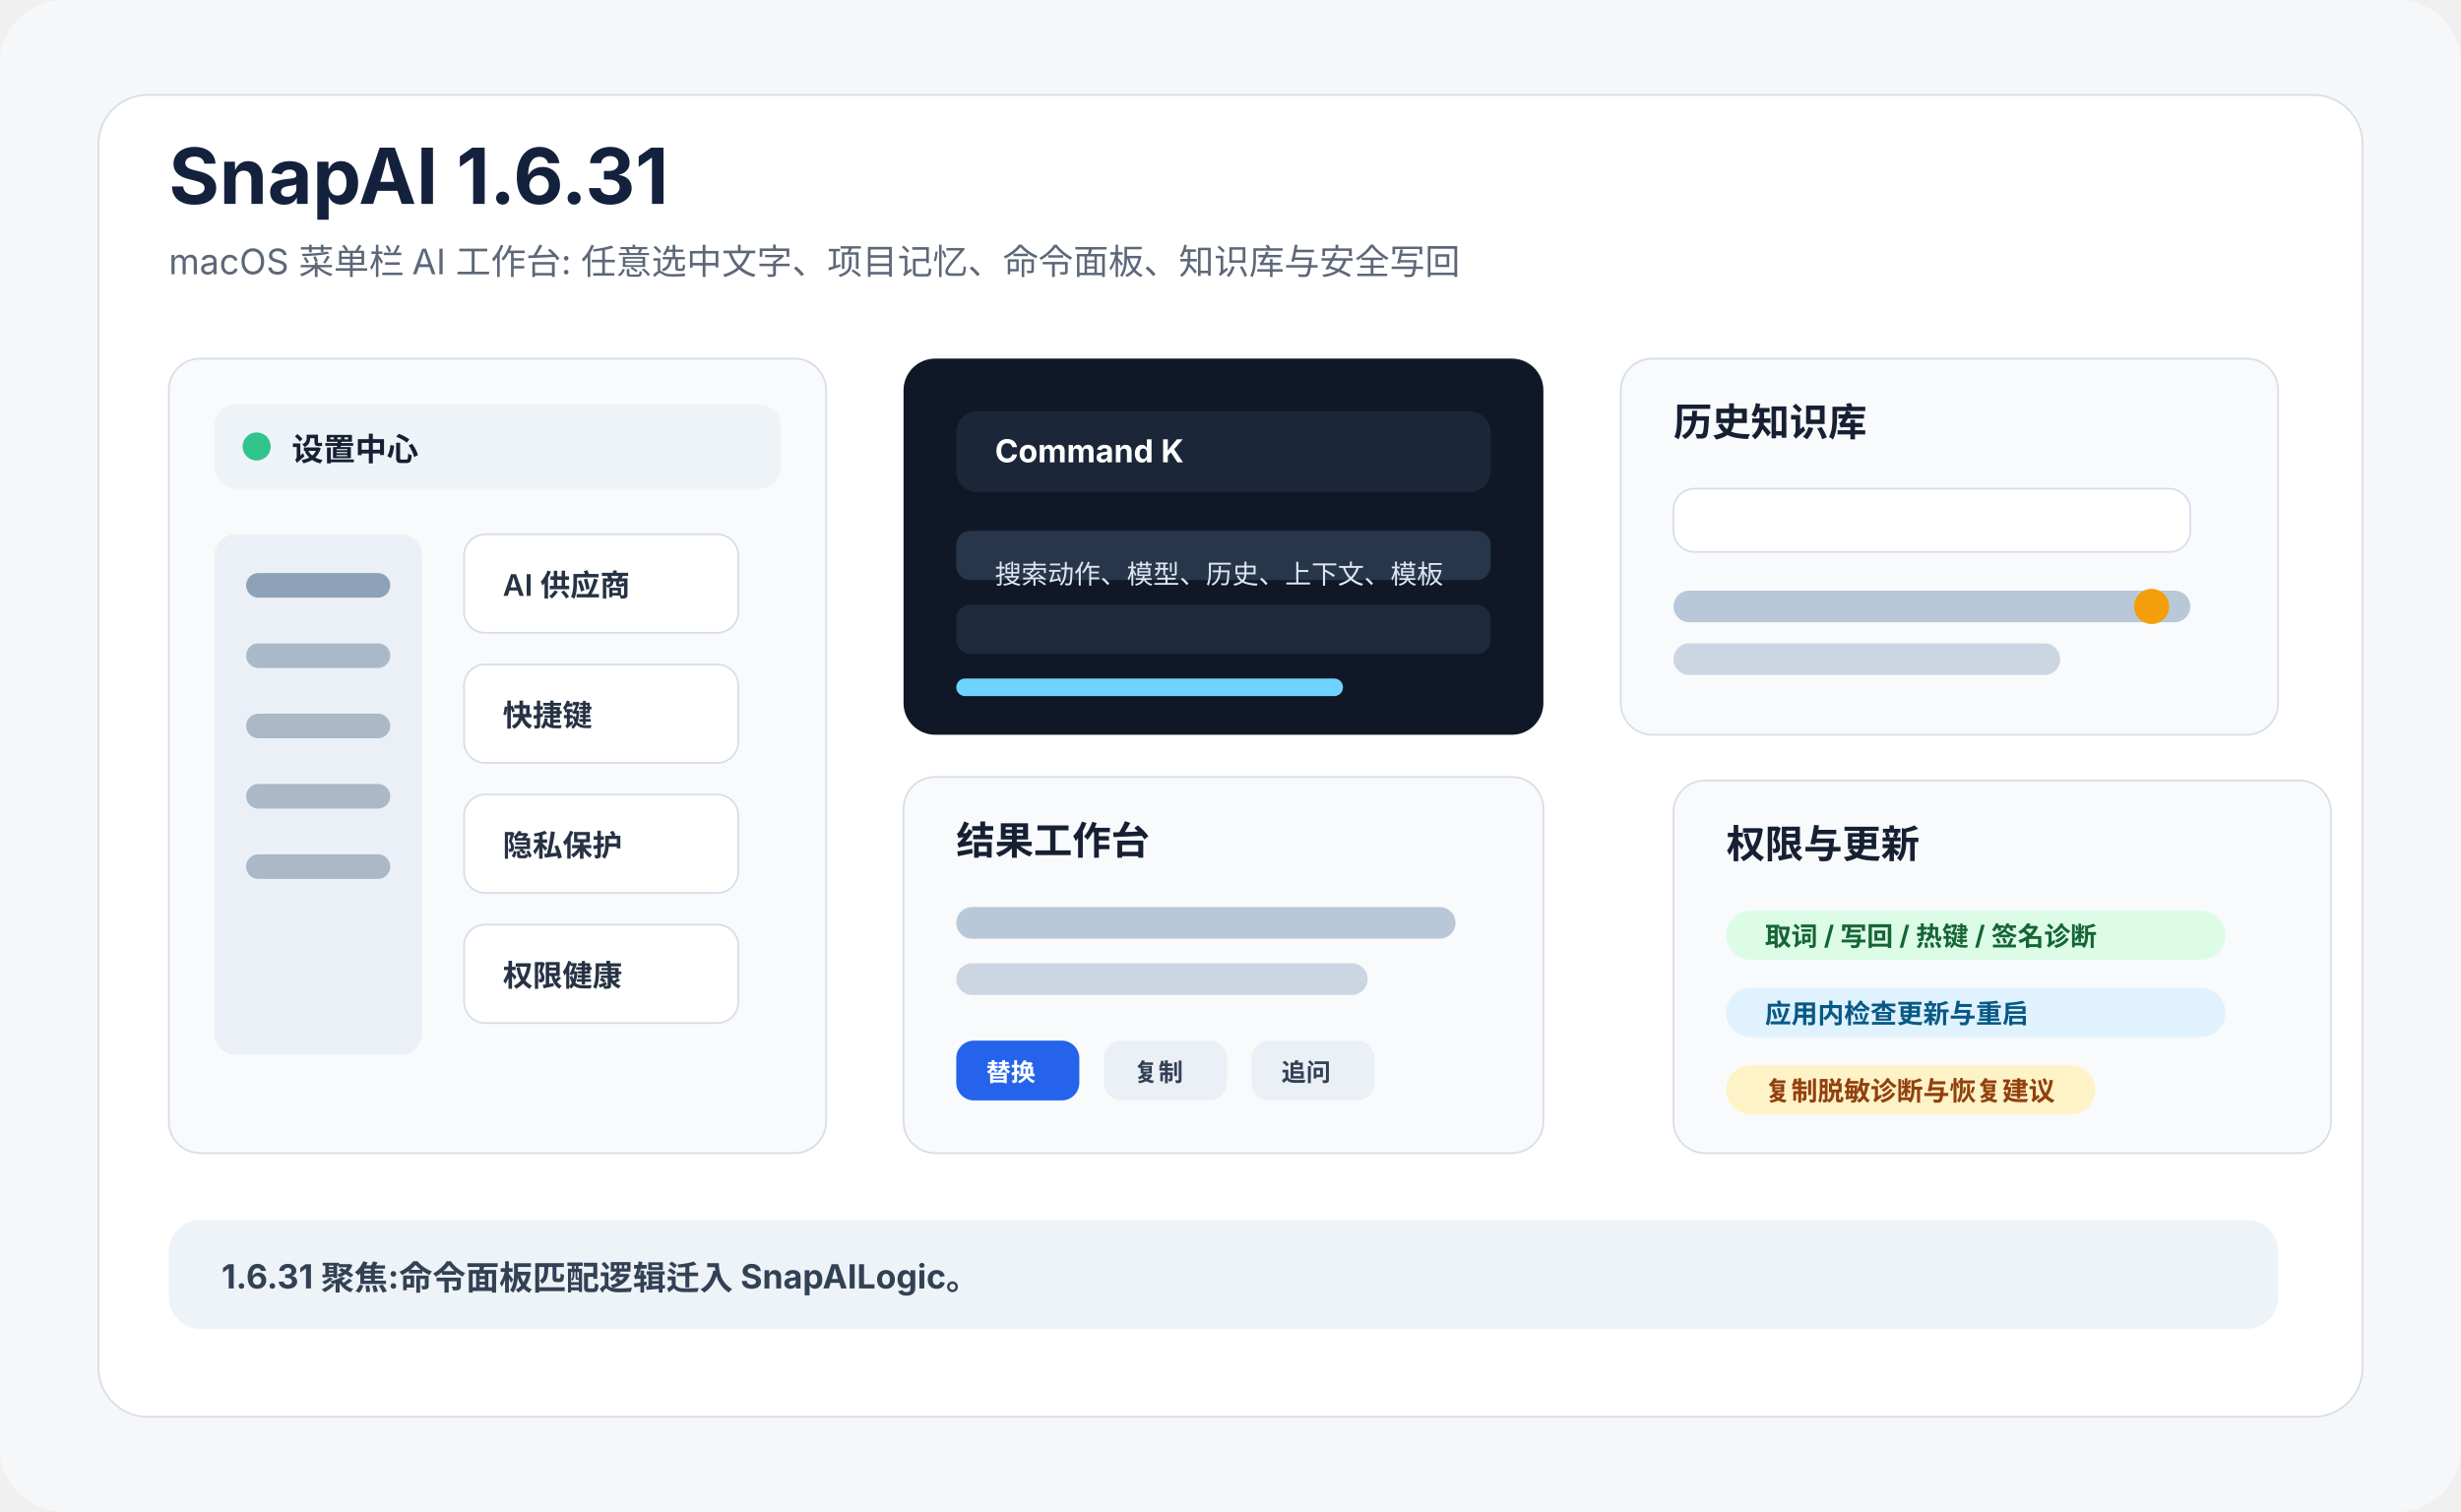
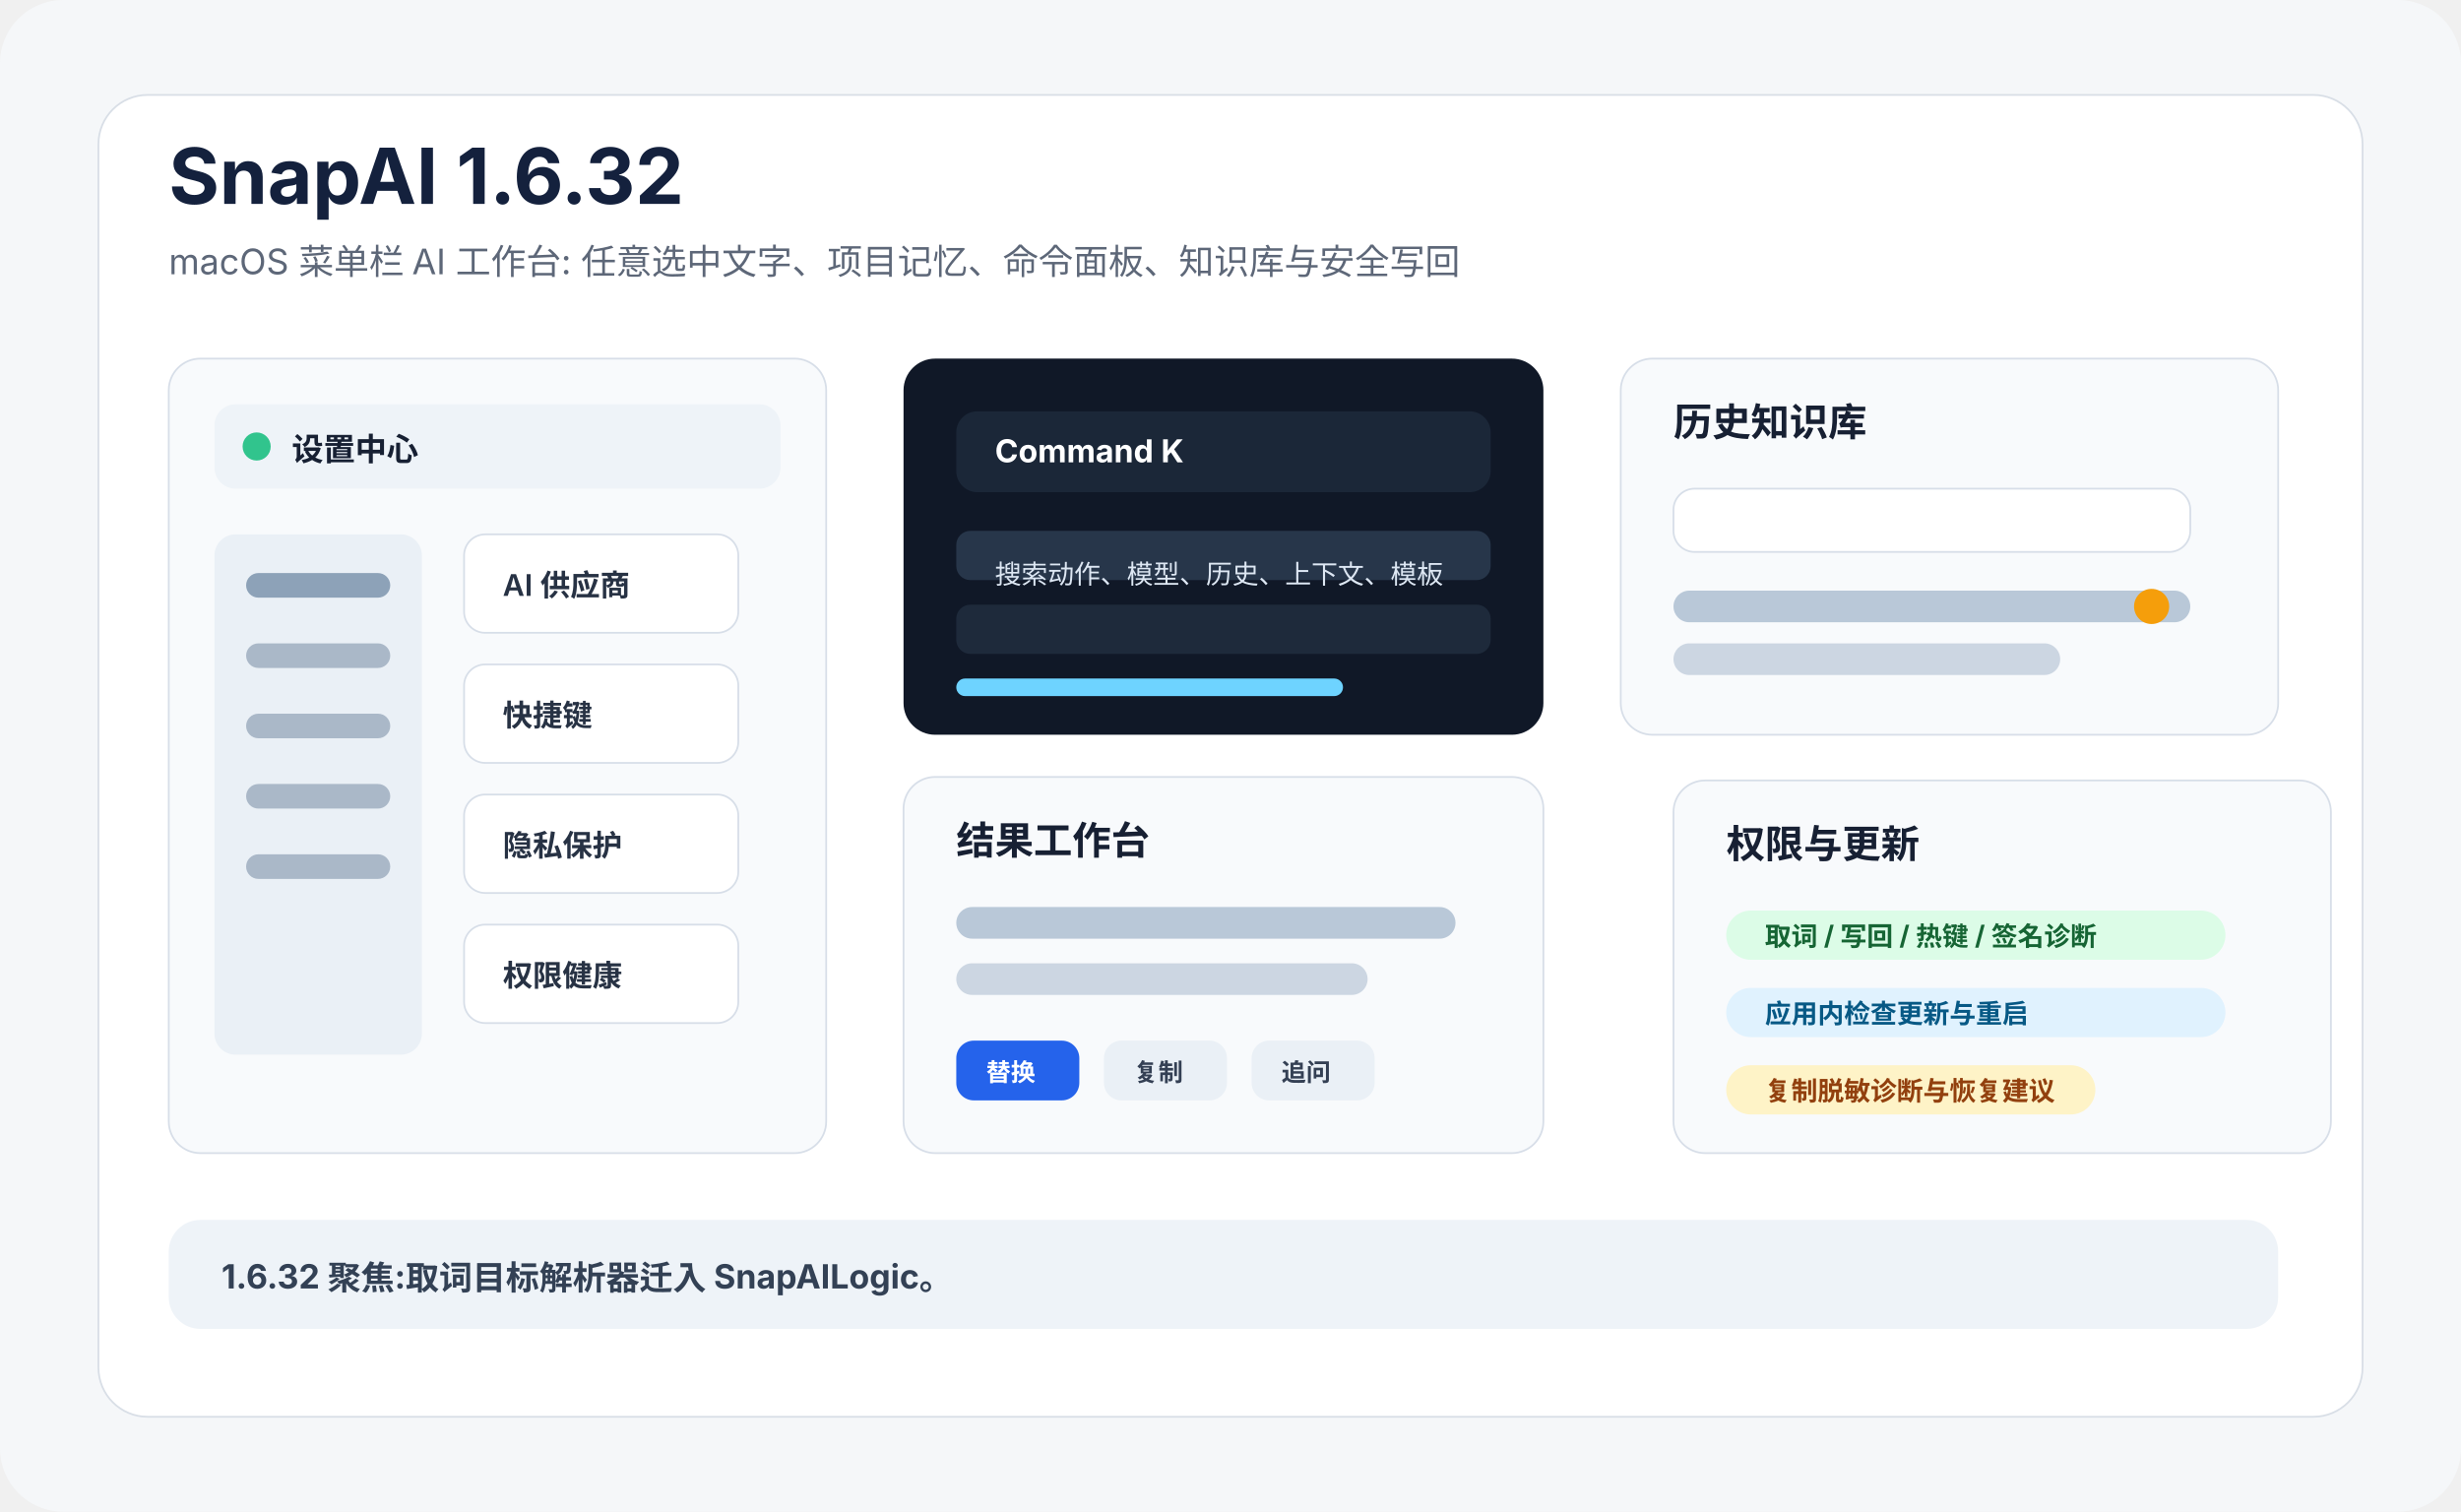
<svg xmlns="http://www.w3.org/2000/svg" width="1400" height="860" viewBox="0 0 1400 860" fill="none">
  <rect width="1400" height="860" rx="36" fill="#F5F7F9" />
  <rect x="56" y="54" width="1288" height="752" rx="28" fill="#FFFFFF" stroke="#D8DEE6" />
-   <text x="96" y="116" fill="#14213D" font-family="-apple-system,BlinkMacSystemFont,Segoe UI,sans-serif" font-size="44" font-weight="700">SnapAI 1.6.31</text>
+   <text x="96" y="116" fill="#14213D" font-family="-apple-system,BlinkMacSystemFont,Segoe UI,sans-serif" font-size="44" font-weight="700">SnapAI 1.6.32</text>
  <text x="96" y="156" fill="#5D6778" font-family="-apple-system,BlinkMacSystemFont,Segoe UI,sans-serif" font-size="20">macOS 菜单栏 AI 工作台: 任意选中文字、项目记忆、命令面板、知识库与安全写回</text>
  <rect x="96" y="204" width="374" height="452" rx="18" fill="#F8FAFC" stroke="#D7DEE8" />
  <rect x="122" y="230" width="322" height="48" rx="12" fill="#EEF3F8" />
  <circle cx="146" cy="254" r="8" fill="#31C48D" />
  <text x="166" y="262" fill="#172033" font-family="-apple-system,BlinkMacSystemFont,Segoe UI,sans-serif" font-size="18" font-weight="650">设置中心</text>
  <rect x="122" y="304" width="118" height="296" rx="12" fill="#EAF0F6" />
  <rect x="140" y="326" width="82" height="14" rx="7" fill="#8DA2B8" />
  <rect x="140" y="366" width="82" height="14" rx="7" fill="#AAB8C8" />
  <rect x="140" y="406" width="82" height="14" rx="7" fill="#AAB8C8" />
  <rect x="140" y="446" width="82" height="14" rx="7" fill="#AAB8C8" />
  <rect x="140" y="486" width="82" height="14" rx="7" fill="#AAB8C8" />
  <rect x="264" y="304" width="156" height="56" rx="12" fill="#FFFFFF" stroke="#D7DEE8" />
  <text x="286" y="339" fill="#273244" font-family="-apple-system,BlinkMacSystemFont,Segoe UI,sans-serif" font-size="17" font-weight="600">AI 供应商</text>
  <rect x="264" y="378" width="156" height="56" rx="12" fill="#FFFFFF" stroke="#D7DEE8" />
  <text x="286" y="413" fill="#273244" font-family="-apple-system,BlinkMacSystemFont,Segoe UI,sans-serif" font-size="17" font-weight="600">快捷键</text>
  <rect x="264" y="452" width="156" height="56" rx="12" fill="#FFFFFF" stroke="#D7DEE8" />
  <text x="286" y="487" fill="#273244" font-family="-apple-system,BlinkMacSystemFont,Segoe UI,sans-serif" font-size="17" font-weight="600">隐私保护</text>
  <rect x="264" y="526" width="156" height="56" rx="12" fill="#FFFFFF" stroke="#D7DEE8" />
  <text x="286" y="561" fill="#273244" font-family="-apple-system,BlinkMacSystemFont,Segoe UI,sans-serif" font-size="17" font-weight="600">权限健康</text>
  <rect x="514" y="204" width="364" height="214" rx="18" fill="#101827" />
  <rect x="544" y="234" width="304" height="46" rx="12" fill="#1B2738" />
  <text x="566" y="263" fill="#FFFFFF" font-family="-apple-system,BlinkMacSystemFont,Segoe UI,sans-serif" font-size="18" font-weight="650">Command K</text>
  <rect x="544" y="302" width="304" height="28" rx="8" fill="#27364A" />
  <rect x="544" y="344" width="304" height="28" rx="8" fill="#1E2A3B" />
  <rect x="544" y="386" width="220" height="10" rx="5" fill="#6ED3FF" />
  <text x="566" y="332" fill="#DDE7F3" font-family="-apple-system,BlinkMacSystemFont,Segoe UI,sans-serif" font-size="15">搜索动作、模型、历史、上下文、模板</text>
  <rect x="514" y="442" width="364" height="214" rx="18" fill="#F8FAFC" stroke="#D7DEE8" />
  <text x="544" y="486" fill="#172033" font-family="-apple-system,BlinkMacSystemFont,Segoe UI,sans-serif" font-size="22" font-weight="700">结果工作台</text>
  <rect x="544" y="516" width="284" height="18" rx="9" fill="#B9C8D8" />
  <rect x="544" y="548" width="234" height="18" rx="9" fill="#CCD6E2" />
  <rect x="544" y="592" width="70" height="34" rx="10" fill="#2563EB" />
  <rect x="628" y="592" width="70" height="34" rx="10" fill="#EAF0F6" />
  <rect x="712" y="592" width="70" height="34" rx="10" fill="#EAF0F6" />
  <text x="561" y="615" fill="#FFFFFF" font-family="-apple-system,BlinkMacSystemFont,Segoe UI,sans-serif" font-size="14" font-weight="700">替换</text>
  <text x="645" y="615" fill="#344054" font-family="-apple-system,BlinkMacSystemFont,Segoe UI,sans-serif" font-size="14" font-weight="700">复制</text>
  <text x="729" y="615" fill="#344054" font-family="-apple-system,BlinkMacSystemFont,Segoe UI,sans-serif" font-size="14" font-weight="700">追问</text>
  <rect x="922" y="204" width="374" height="214" rx="18" fill="#F8FAFC" stroke="#D7DEE8" />
  <text x="952" y="248" fill="#172033" font-family="-apple-system,BlinkMacSystemFont,Segoe UI,sans-serif" font-size="22" font-weight="700">历史知识库</text>
  <rect x="952" y="278" width="294" height="36" rx="12" fill="#FFFFFF" stroke="#D7DEE8" />
  <rect x="952" y="336" width="294" height="18" rx="9" fill="#B9C8D8" />
  <rect x="952" y="366" width="220" height="18" rx="9" fill="#CCD6E2" />
  <circle cx="1224" cy="345" r="10" fill="#F59E0B" />
  <rect x="952" y="444" width="374" height="212" rx="18" fill="#F8FAFC" stroke="#D7DEE8" />
  <text x="982" y="488" fill="#172033" font-family="-apple-system,BlinkMacSystemFont,Segoe UI,sans-serif" font-size="22" font-weight="700">权限与更新</text>
  <rect x="982" y="518" width="284" height="28" rx="14" fill="#DCFCE7" />
  <rect x="982" y="562" width="284" height="28" rx="14" fill="#E0F2FE" />
  <rect x="982" y="606" width="210" height="28" rx="14" fill="#FEF3C7" />
  <text x="1004" y="538" fill="#166534" font-family="-apple-system,BlinkMacSystemFont,Segoe UI,sans-serif" font-size="15" font-weight="650">取词 / 写回 / 热键 / 签名诊断</text>
  <text x="1004" y="582" fill="#075985" font-family="-apple-system,BlinkMacSystemFont,Segoe UI,sans-serif" font-size="15" font-weight="650">应用内检查更新与重启</text>
  <text x="1004" y="626" fill="#92400E" font-family="-apple-system,BlinkMacSystemFont,Segoe UI,sans-serif" font-size="15" font-weight="650">复制脱敏诊断与恢复建议</text>
  <rect x="96" y="694" width="1200" height="62" rx="18" fill="#EEF3F8" />
-   <text x="126" y="733" fill="#334155" font-family="-apple-system,BlinkMacSystemFont,Segoe UI,sans-serif" font-size="19" font-weight="650">1.6.31 聚焦:命令面板匹配逻辑迁入 SnapAILogic。</text>
+   <text x="126" y="733" fill="#334155" font-family="-apple-system,BlinkMacSystemFont,Segoe UI,sans-serif" font-size="19" font-weight="650">1.6.32 聚焦:取词目标解析器迁入 SnapAILogic。</text>
</svg>
